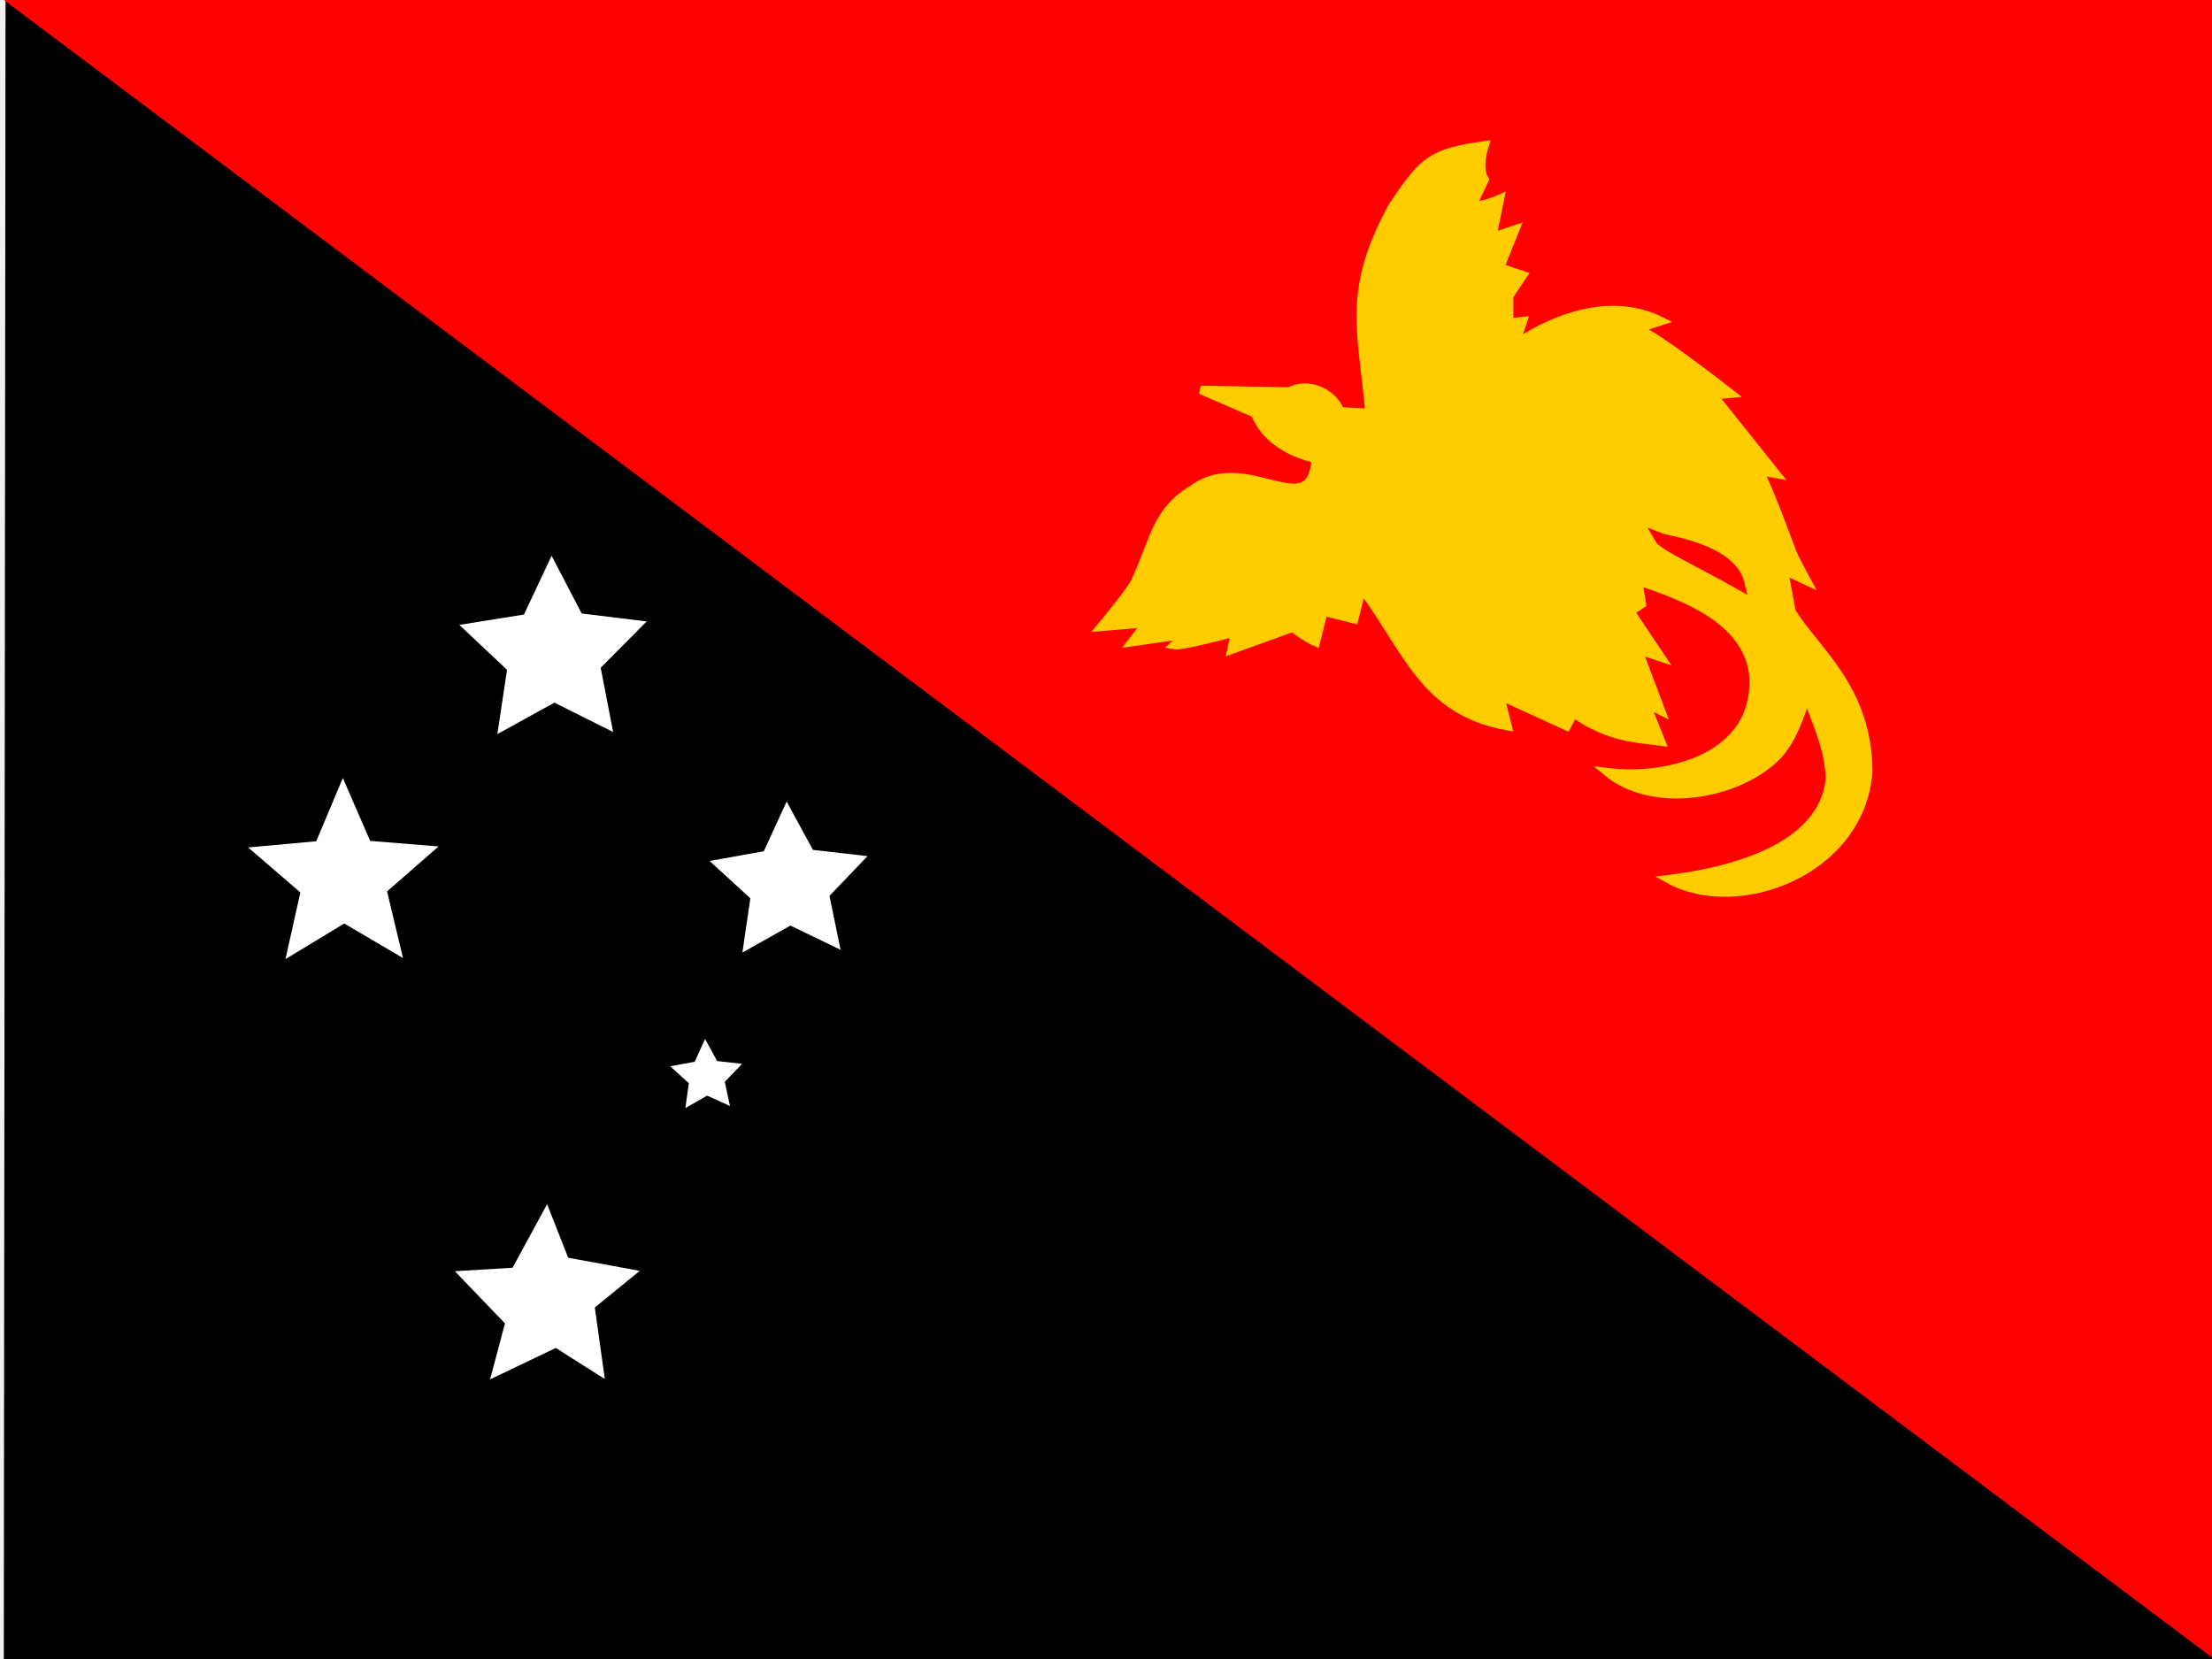
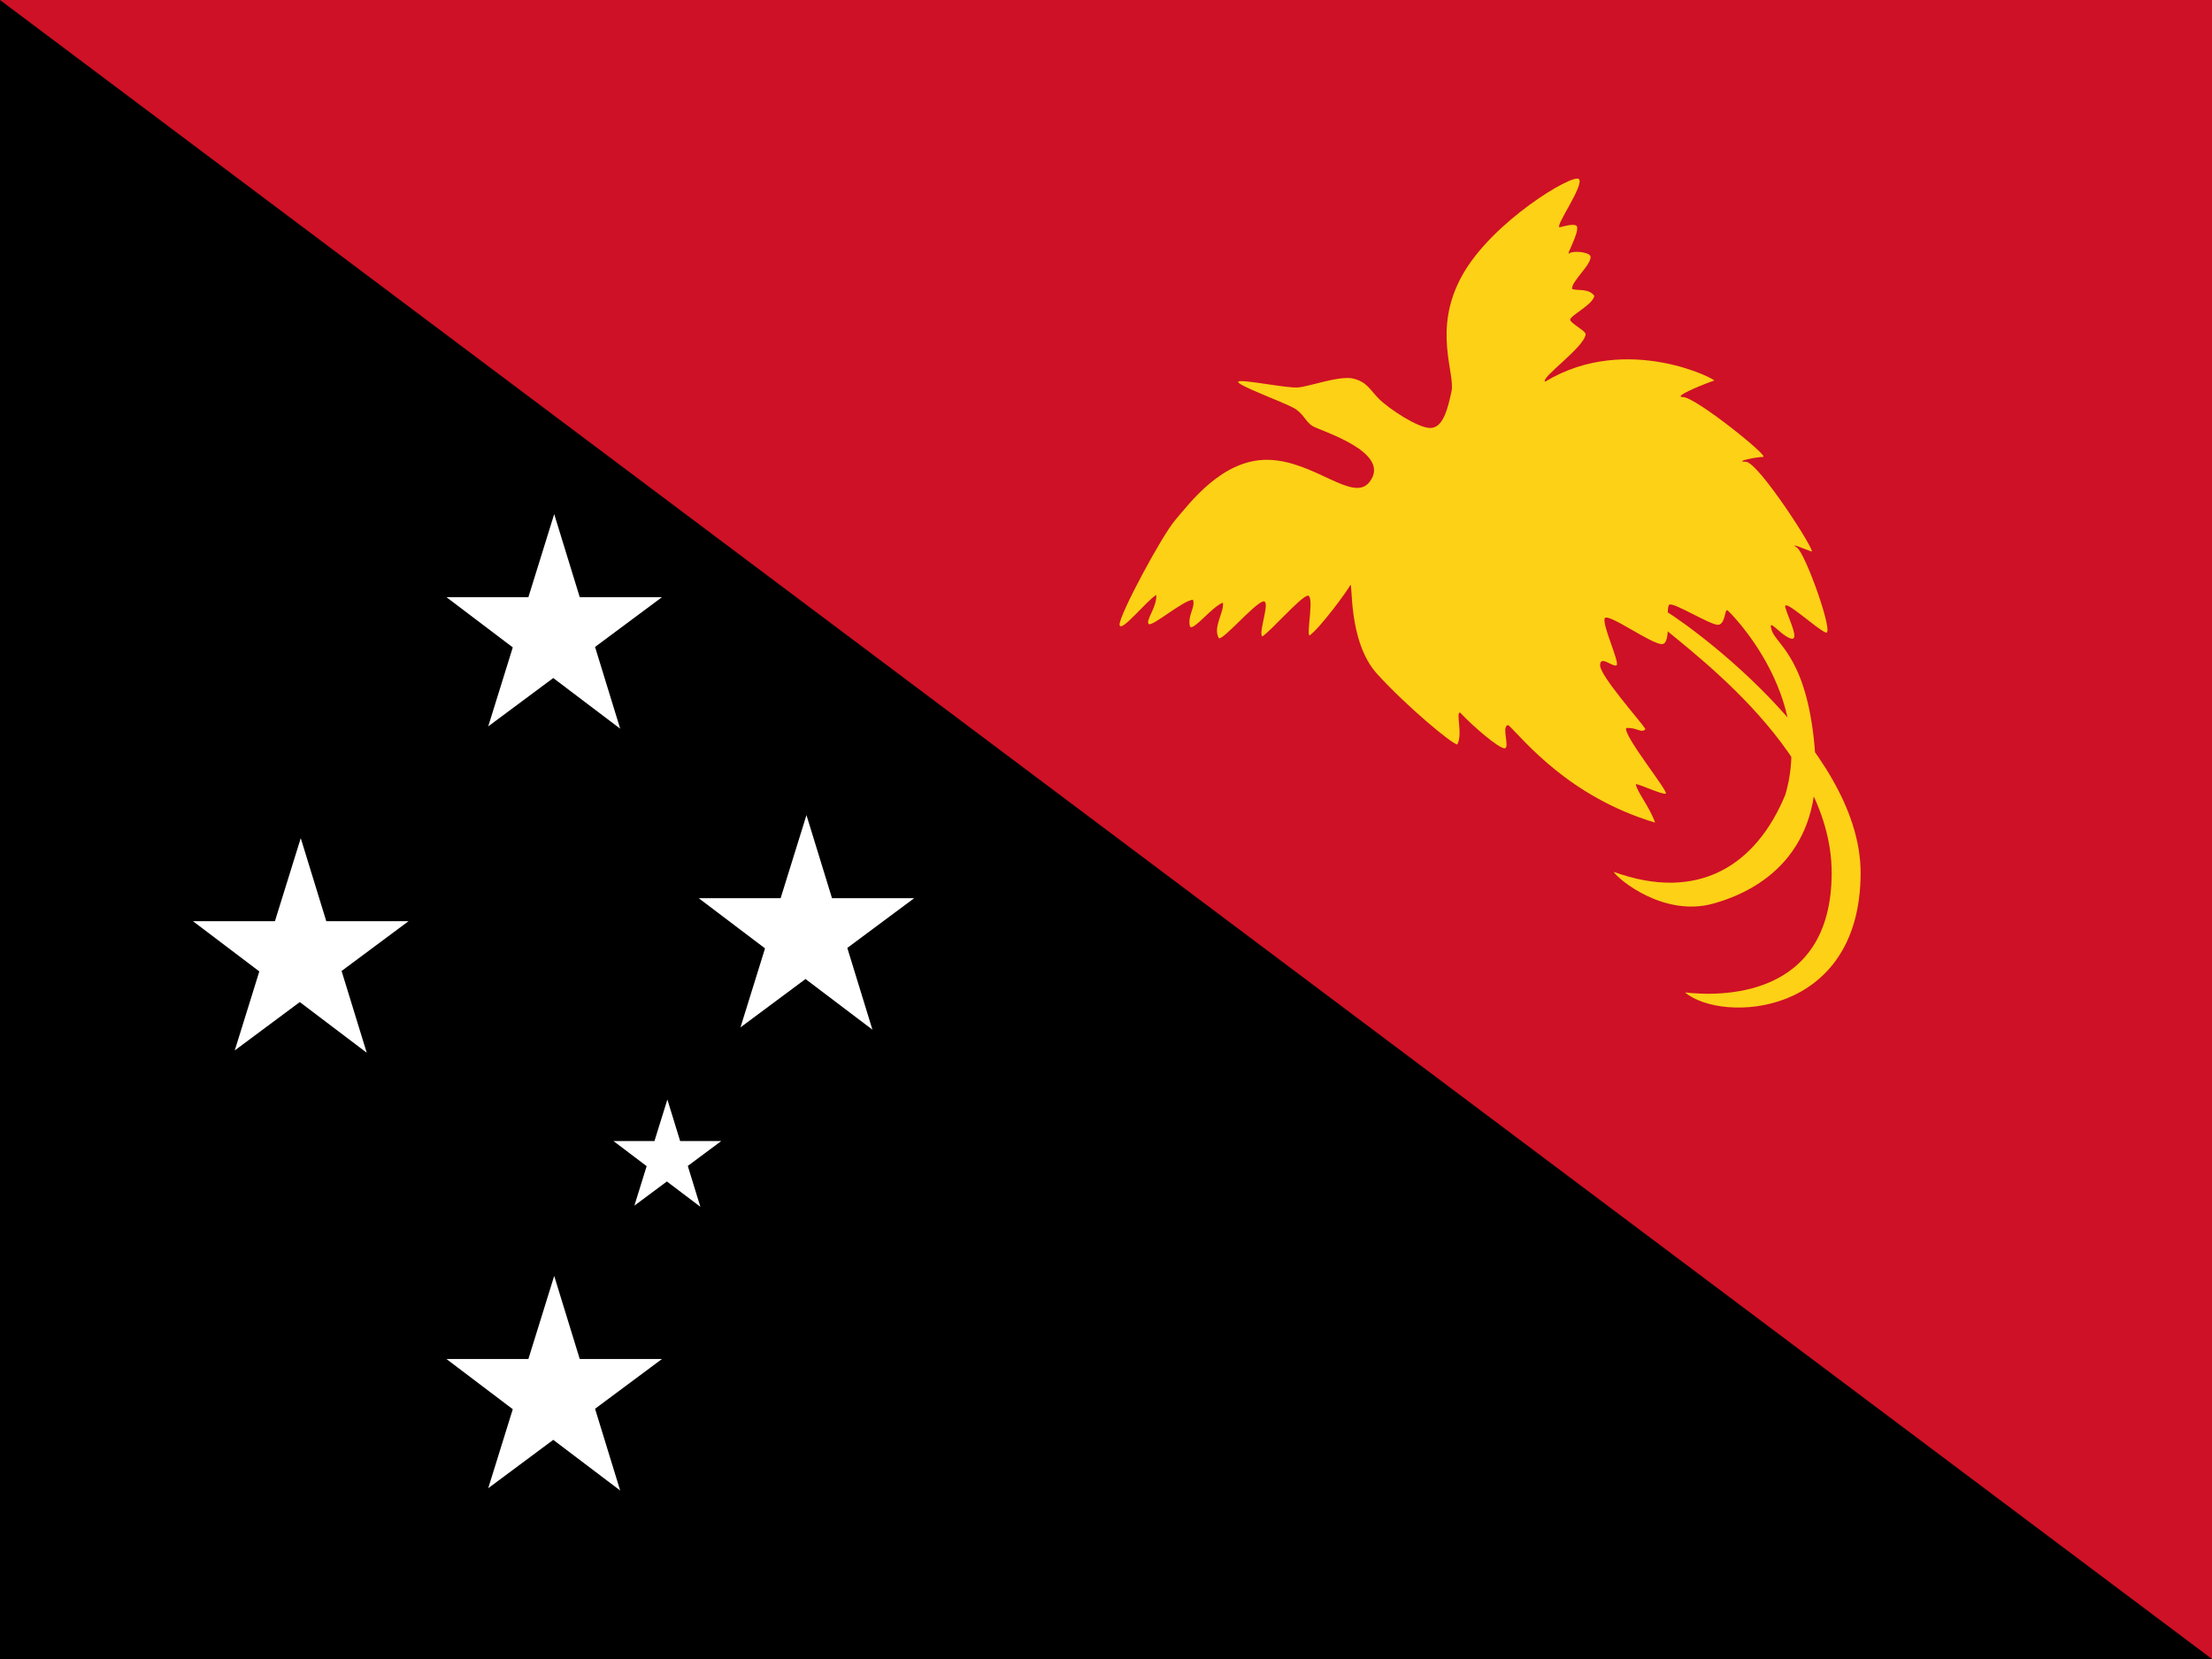
- <svg xmlns="http://www.w3.org/2000/svg" id="flag-icons-pg" viewBox="0 0 640 480">
-   <g fill-rule="evenodd">
-     <path fill="#000001" d="m1.6 0-.5 480h640z" />
-     <path fill="red" d="m640.6 480 .5-480H1.1z" />
+ <svg xmlns="http://www.w3.org/2000/svg" xmlns:xlink="http://www.w3.org/1999/xlink" viewBox="0 0 768 576">
+   <rect width="768" height="576" fill="#000" />
+   <path d="M0,0H768V576z" fill="#ce1126" />
+   <path d="M475.485,167.354C469.812,174.68 456.39,159.984 440.31,159.648C424.23,159.313 412.839,175.058 408.15,180.419C403.46,185.779 388.385,213.918 388.72,216.933C389.055,219.948 398.101,208.559 401.45,206.549C401.785,210.569 397.765,215.259 398.77,216.599C399.775,217.938 410.494,208.559 414.18,208.224C415.185,210.904 412.17,213.584 413.175,217.604C414.515,218.943 420.545,210.903 424.565,209.229C425.235,212.244 420.88,217.939 423.225,221.624C424.9,221.958 434.949,210.234 438.3,208.893C441.65,207.553 436.624,219.948 438.3,220.953C441.315,218.943 450.695,208.223 453.71,206.883C456.725,205.544 453.376,220.619 454.715,220.619C458.4,217.938 467.78,205.209 468.785,203.199C469.79,201.189 467.78,222.629 478.165,234.019C488.55,245.41 504.296,258.474 505.97,258.474C507.98,254.789 505.301,247.084 506.975,247.419C511.665,252.444 520.375,259.814 522.385,259.814C524.395,259.814 521.044,251.774 523.725,251.774C529.085,256.799 544.495,276.564 574.645,285.609C572.635,279.914 568.279,274.889 567.945,272.209C569.955,272.544 576.991,275.895 578.33,275.559C579.67,275.223 563.59,255.459 564.595,252.779C568.28,252.444 569.956,254.789 571.295,253.113C569.62,250.434 555.55,234.689 555.55,231.003C555.55,227.318 559.906,231.674 561.245,231.003C562.585,230.333 555.886,216.263 557.225,214.589C558.565,212.914 573.304,223.634 576.99,223.634C580.675,223.634 577.995,210.569 579.67,209.898C581.345,209.228 593.741,216.933 596.42,216.933C599.1,216.933 598.765,211.238 599.77,211.908C600.775,212.579 629.92,241.724 619.87,275.894C609.82,300.349 589.721,313.414 560.24,302.694C561.915,305.374 577.66,318.439 594.745,313.749C611.83,309.059 632.599,295.659 630.255,262.159C627.91,228.66 616.854,223.969 615.18,218.944C613.505,213.919 617.861,220.284 621.545,221.625C625.23,222.965 620.875,214.589 619.87,210.903C618.865,207.218 630.925,218.609 633.94,219.614C636.955,220.619 626.905,192.144 623.89,190.134C620.875,188.124 626.905,190.803 628.915,191.474C630.925,192.144 610.489,160.319 606.135,160.319C601.78,160.319 609.819,158.643 612.165,158.643C614.51,158.643 588.716,137.873 584.36,137.873C580.005,137.873 593.739,132.512 595.08,132.178C597.425,132.512 565.265,115.093 536.455,132.512C534.78,131.174 550.024,120.621 550.525,116.099C550.693,114.926 545.501,112.413 545.165,111.074C544.83,109.734 553.205,105.714 553.54,102.699C551.53,100.019 547.845,101.024 545.835,100.354C545.333,97.842 552.871,91.644 552.2,88.965C551.698,87.457 546.169,86.955 544.83,87.96C543.49,88.965 548.348,80.925 547.51,78.58C546.841,77.575 544.16,78.245 541.48,78.915C539.805,78.58 550.19,64.174 548.18,62.164C546.17,60.154 518.029,76.904 507.645,95.664C497.26,114.424 505.301,129.499 503.96,135.864C502.62,142.229 500.944,148.594 496.59,148.594C492.235,148.594 482.186,141.894 478.835,138.544C475.485,135.195 474.815,132.849 470.125,131.509C465.435,130.17 454.715,134.19 450.695,134.524C446.675,134.859 430.93,131.509 429.925,132.514C428.92,133.519 445.335,139.549 449.02,141.559C452.705,143.569 453.041,146.25 455.72,147.924C458.4,149.598 483.525,156.969 475.485,167.354zM573.64,214.589C581.68,222.629 635.95,258.809 635.95,303.029C635.95,347.249 596.419,345.91 585.03,344.569C597.76,355.289 646,353.279 646,303.029C646,258.809 583.69,214.589 575.65,210.569C567.61,206.549 565.6,206.549 573.64,214.589z" fill="#fcd116" />
+   <g fill="#fff">
+     <path d="M220.254,418.599,231.709,381.748,243.164,419,213,396.168h37.418z" />
+     <path id="sl" d="m192.418,178.496 -22.909,73.702 60.327,-44.862h-74.836l60.327,45.664z" />
+     <use xlink:href="#sl" x="-88" y="112.504" />
+     <use xlink:href="#sl" x="87.582" y="104.504" />
+     <use xlink:href="#sl" y="264.504" />
  </g>
-   <path fill="#fc0" stroke="#fc0" stroke-width="1.1" d="m178 54-3.8-.2c-1.2-2.8-4.5-3.8-6.6-2.6L156 51l7.1 3.1C165 59 171 60 171 60c-.6 8.8-8.9-1.1-15.9 3.9-5 3-5 6.5-7.7 12.3-.9 1.6-4.4 5.8-4.4 5.8l5.9-.5L147 84l7-1-1.5 1.4c1 .2 8-1.7 8-1.7L160 85l8-2.9s1.6 1.3 3 1.9l1-4 4 1 1-4c6 8 8 16 19 18l-1-4 8.7 4 .9-1.7c4.8 3.4 8.7 3.3 11.4 3.7l-2-5 2 1-3-8 3 1-4-6 1.5-1-.5-3c6 2 14 5 15 12 1 11-11 14-19 13 6 5 17 3 22-2 2-2 3-5 4-8 1 3 3 7 3 11-1 9-13 12-21 13 9 5 25-1 26-14 0-11-7-16-10-21l-1-5.4 3 1.4s-1.8-3.3-2-4c0 0-3.1-8.5-4.2-10.4l2.2.4-8.2-10.3 2.3-.2S215.6 44 213 43l3-1c-6-3-13-1-19 3l1-3-1.8.2v-3.5L198 36l-3-1 2-5-3 1 1-5s-2.2 1-3.6.9l1.6-3.4c-1-1.5 0-4.5 0-4.5-7 1-8 2-12 8-6 11-4 16-3 27z" transform="matrix(2.21989 0 0 2.21194 1.1 0)" />
-   <path fill="red" fill-rule="evenodd" stroke="red" stroke-width="1.4" d="M215.8 70.4c.5.9 6.2 3.6 10.4 6-1.1-4.6-9.4-5.6-10.4-6z" transform="matrix(2.21989 0 0 2.21194 1.1 0)" />
-   <path fill="#fff" fill-rule="evenodd" d="m175 399-14.2-9-19 9.1 4.3-16.2-14.5-15.1 16.7-1 10-18.4 6.1 15.5 20.7 3.8-13 10.6zm36.2-79-6.6-3-6.3 3.6 1-7.2-5.4-4.9 7.1-1.3 3-6.6 3.5 6.4 7.2.8-5 5.2zm32-45.2-14.5-7-13.9 7.8 2.3-15.7-11.8-10.8 15.7-2.8 6.6-14.4 7.6 14 15.8 1.8-11 11.5zm-65.8-63-17-8.5-16.5 9.1 2.8-18.6-13.8-13 18.7-3 8-17 8.7 16.7 18.8 2.3-13.3 13.4zm-60.8 65.4-17-10-17 10.3 4.3-19.3-15.1-13 19.7-1.8 7.7-18.3 7.9 18.2 19.8 1.6-14.9 13z" />
</svg>
